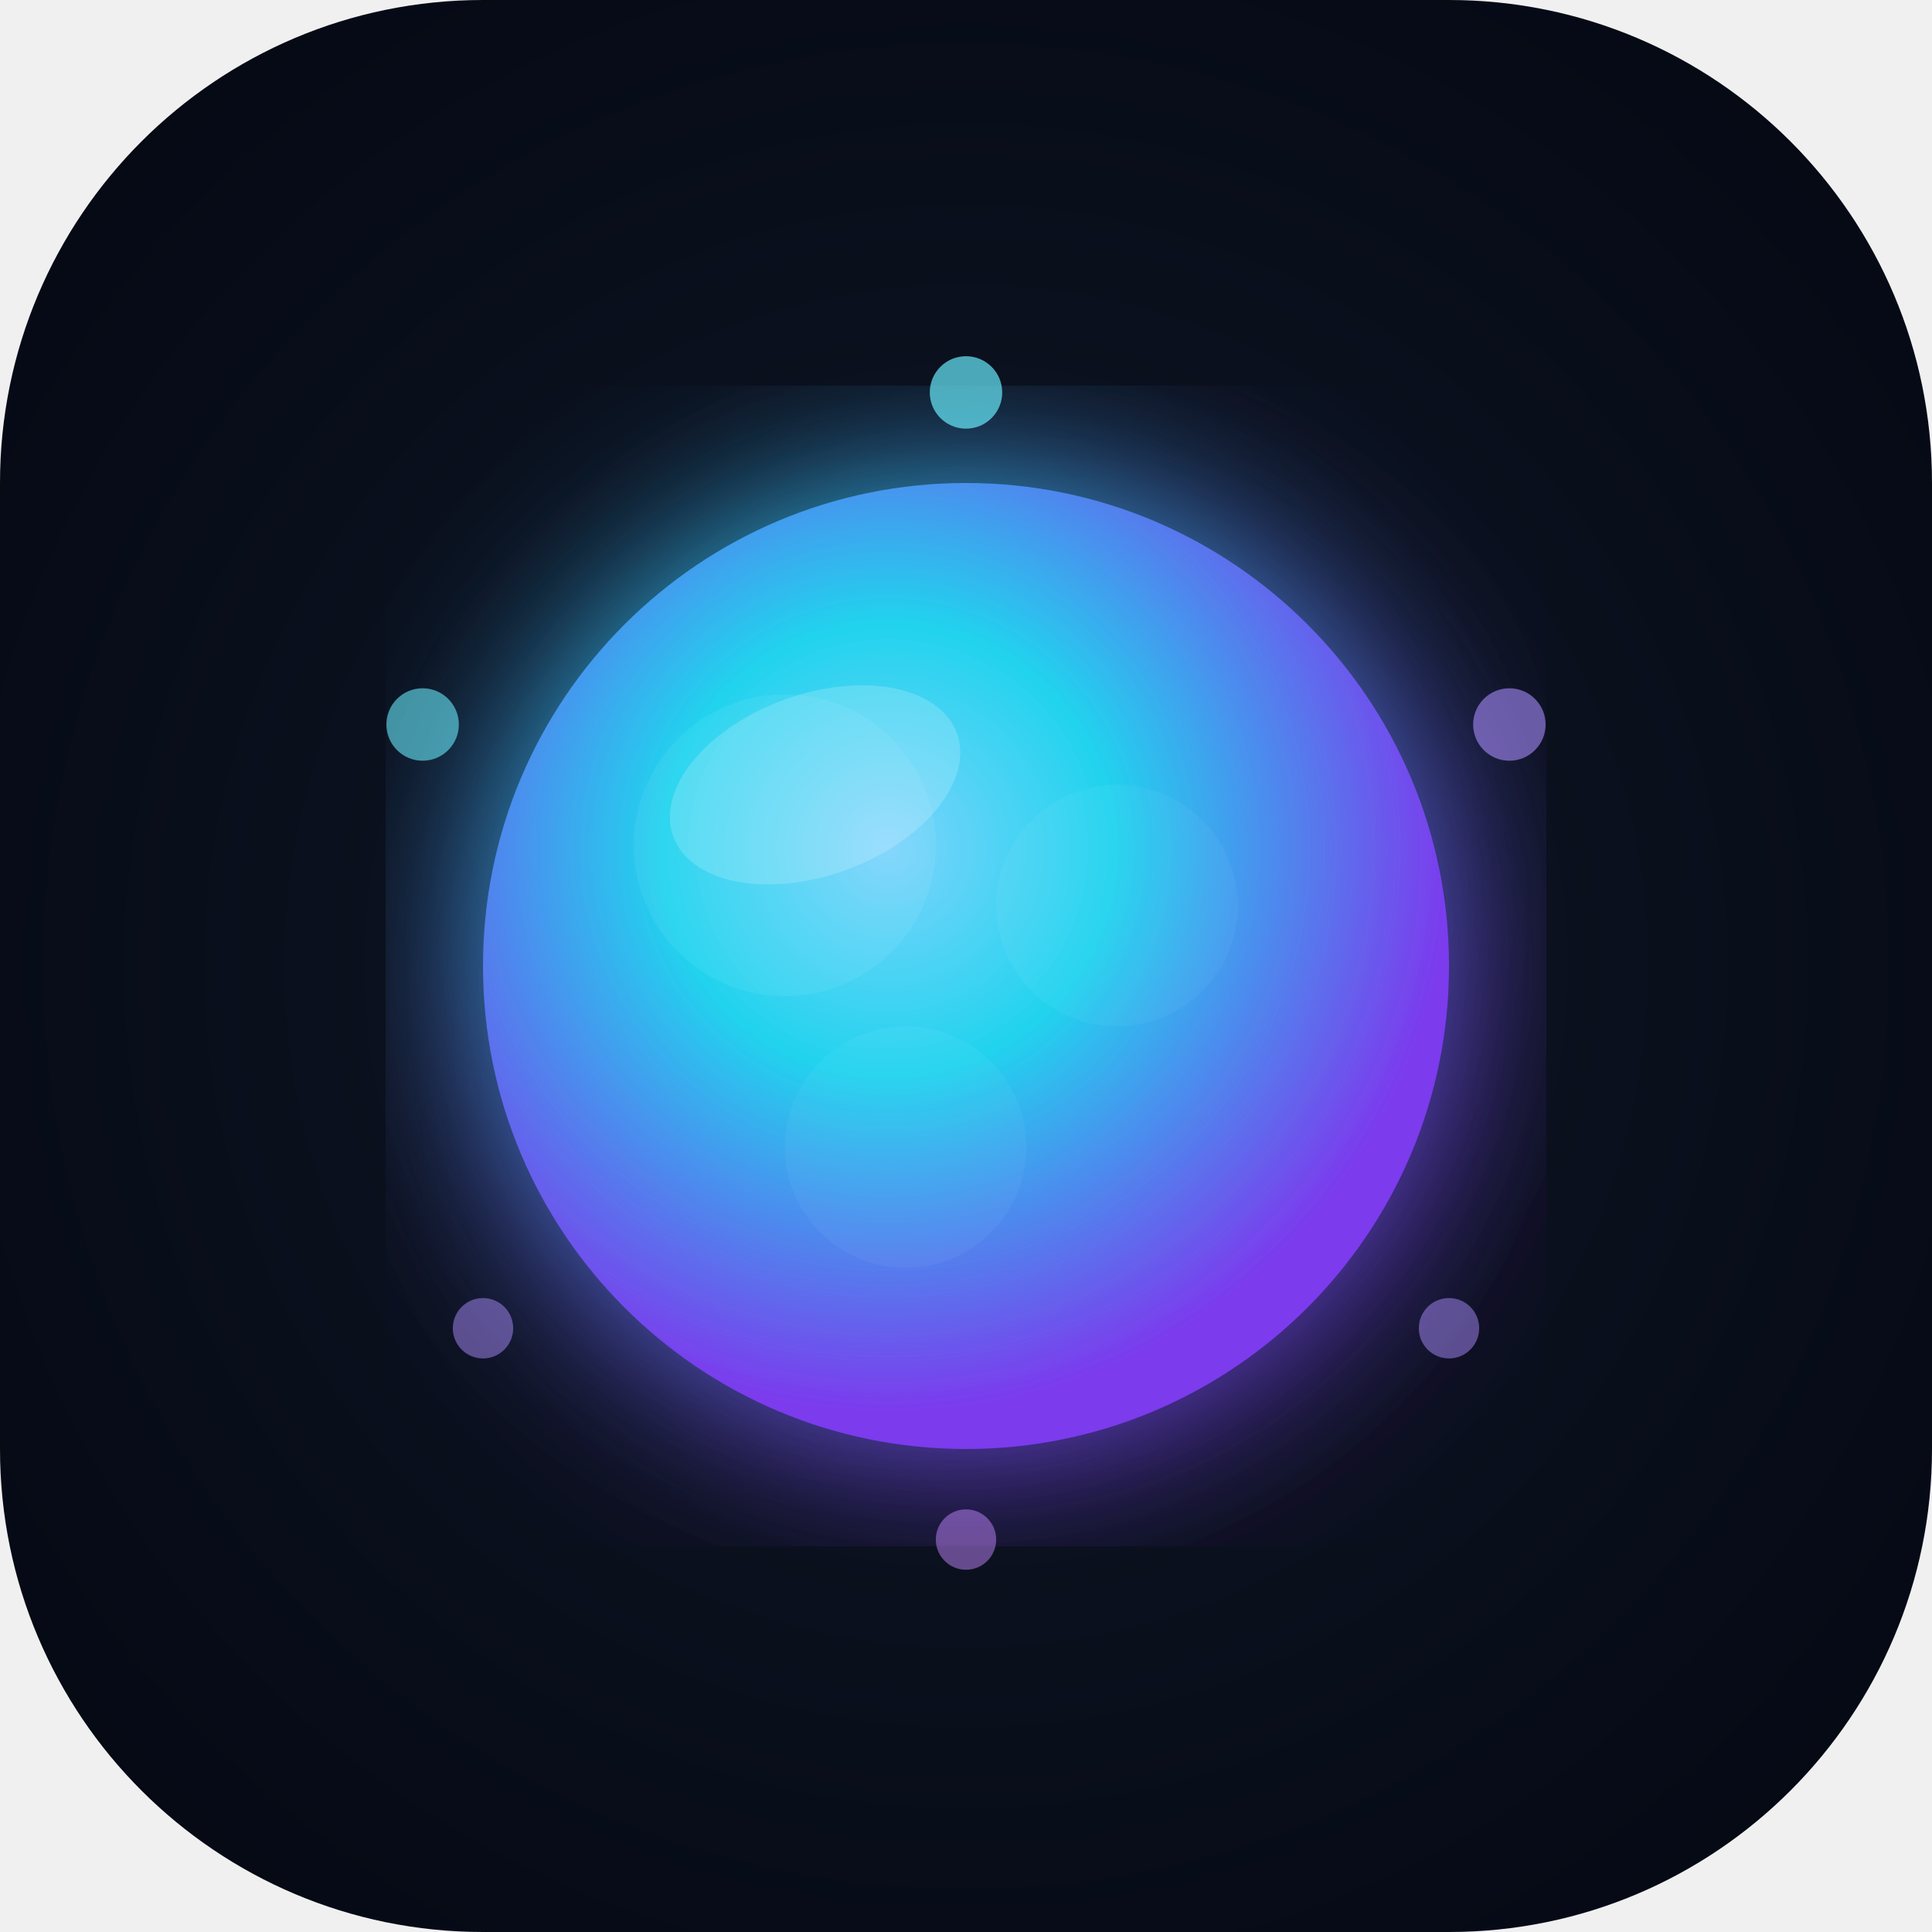
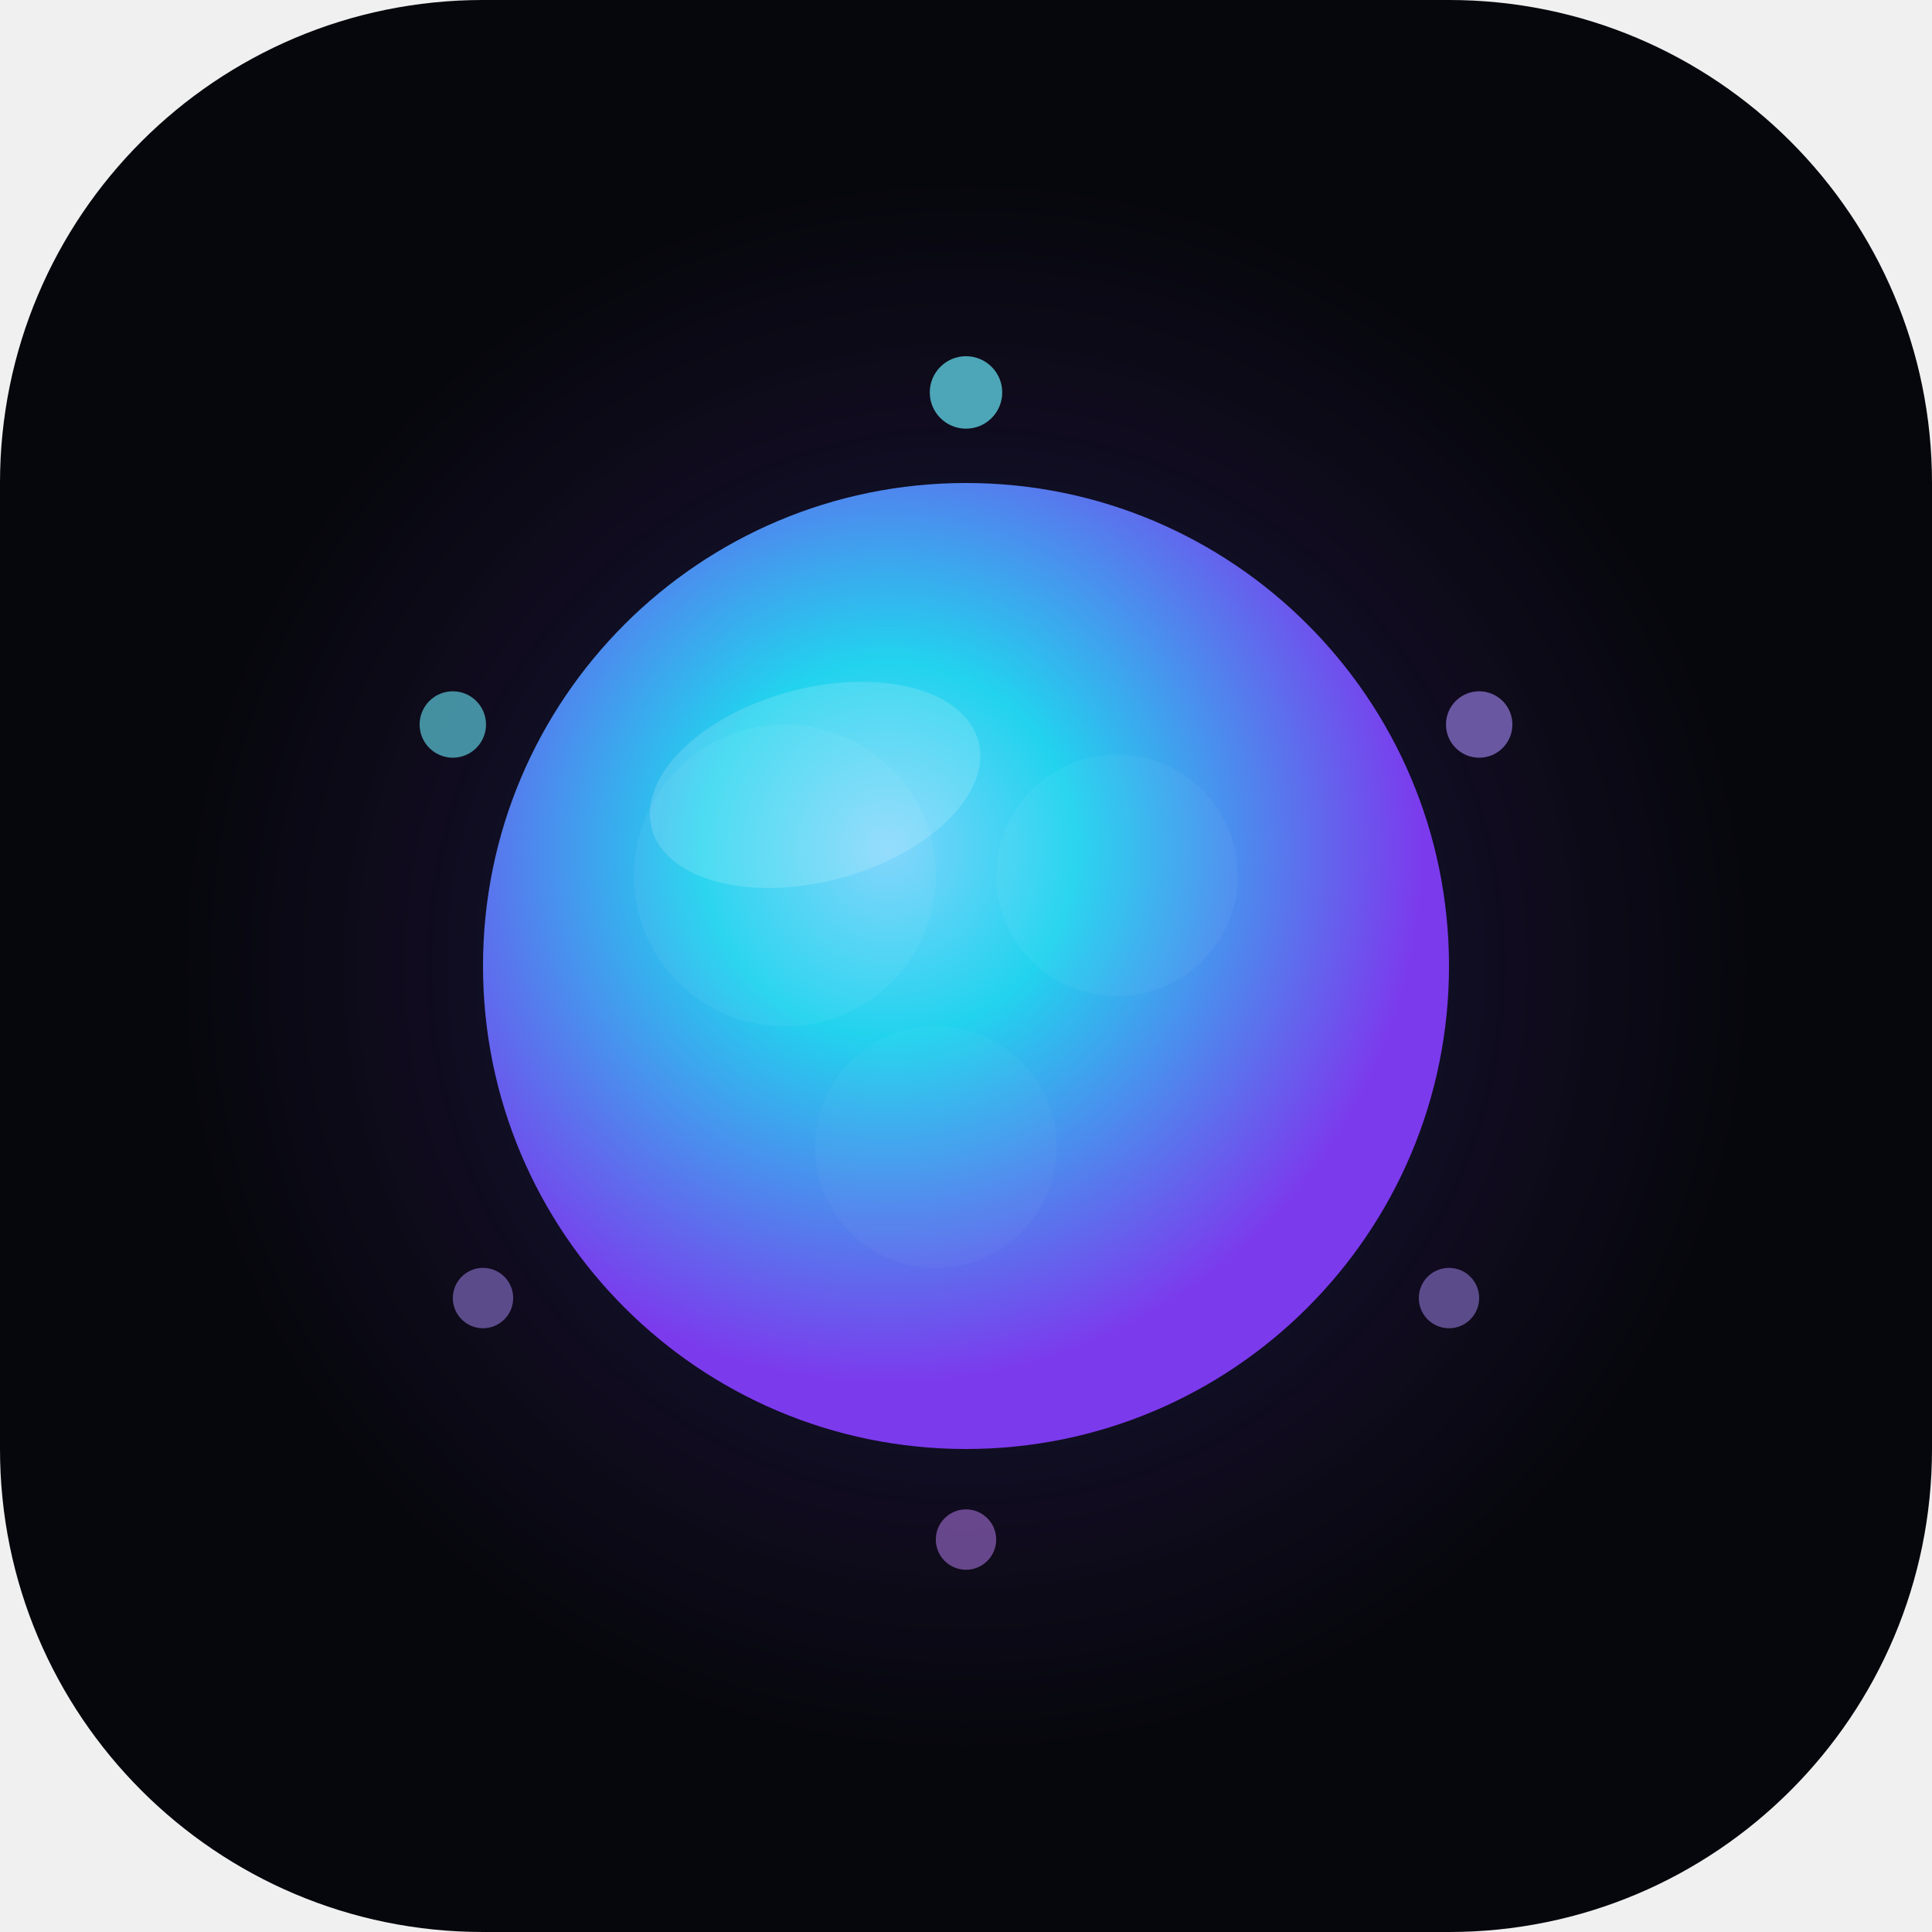
<svg xmlns="http://www.w3.org/2000/svg" viewBox="0 0 32 32">
  <defs>
-     <radialGradient id="core" cx="0.42" cy="0.38" r="0.58">
+     <radialGradient id="core" cx="0.42" cy="0.38" r="0.55">
      <stop offset="0%" stop-color="#7dd3fc" />
-       <stop offset="40%" stop-color="#22d3ee" />
+       <stop offset="35%" stop-color="#22d3ee" />
      <stop offset="100%" stop-color="#7c3aed" />
    </radialGradient>
-     <radialGradient id="bg" cx="0.5" cy="0.5" r="0.7">
-       <stop offset="0%" stop-color="#111827" />
-       <stop offset="100%" stop-color="#030712" />
+     <radialGradient id="aura" cx="0.5" cy="0.5" r="0.5">
+       <stop offset="0%" stop-color="#22d3ee" stop-opacity="0.25" />
+       <stop offset="70%" stop-color="#7c3aed" stop-opacity="0.08" />
+       <stop offset="100%" stop-color="#7c3aed" stop-opacity="0" />
    </radialGradient>
-     <filter id="glow">
-       <feGaussianBlur stdDeviation="1.5" result="blur" />
-       <feMerge>
-         <feMergeNode in="blur" />
-         <feMergeNode in="SourceGraphic" />
-       </feMerge>
-     </filter>
  </defs>
-   <rect width="32" height="32" rx="8" fill="url(#bg)" />
-   <circle cx="16" cy="16" r="8" fill="url(#core)" filter="url(#glow)" />
-   <ellipse cx="13.5" cy="13" rx="2.5" ry="1.5" fill="white" opacity="0.18" transform="rotate(-20 13.5 13)" />
-   <circle cx="13" cy="14" r="2.5" fill="white" opacity="0.06" />
-   <circle cx="18.5" cy="15" r="2" fill="white" opacity="0.04" />
-   <circle cx="15" cy="19" r="2" fill="white" opacity="0.04" />
+   <rect width="32" height="32" rx="8" fill="#06070c" />
+   <circle cx="16" cy="16" r="13" fill="url(#aura)" />
+   <circle cx="16" cy="16" r="8" fill="url(#core)" />
+   <ellipse cx="13.5" cy="13" rx="2.8" ry="1.6" fill="white" opacity="0.15" transform="rotate(-15 13.5 13)" />
+   <circle cx="13" cy="14.5" r="2.5" fill="white" opacity="0.05" />
+   <circle cx="18.5" cy="14.5" r="2" fill="white" opacity="0.04" />
+   <circle cx="15.5" cy="19" r="2" fill="white" opacity="0.03" />
  <circle cx="16" cy="6.5" r="0.6" fill="#67e8f9" opacity="0.7" />
-   <circle cx="7" cy="12" r="0.6" fill="#67e8f9" opacity="0.6" />
-   <circle cx="25" cy="12" r="0.6" fill="#a78bfa" opacity="0.6" />
-   <circle cx="8" cy="22" r="0.5" fill="#a78bfa" opacity="0.5" />
-   <circle cx="24" cy="22" r="0.5" fill="#a78bfa" opacity="0.5" />
+   <circle cx="7.5" cy="12" r="0.55" fill="#67e8f9" opacity="0.6" />
+   <circle cx="24.5" cy="12" r="0.55" fill="#a78bfa" opacity="0.6" />
+   <circle cx="8" cy="21.5" r="0.5" fill="#a78bfa" opacity="0.5" />
+   <circle cx="24" cy="21.5" r="0.5" fill="#a78bfa" opacity="0.5" />
  <circle cx="16" cy="25.5" r="0.5" fill="#c084fc" opacity="0.5" />
</svg>
